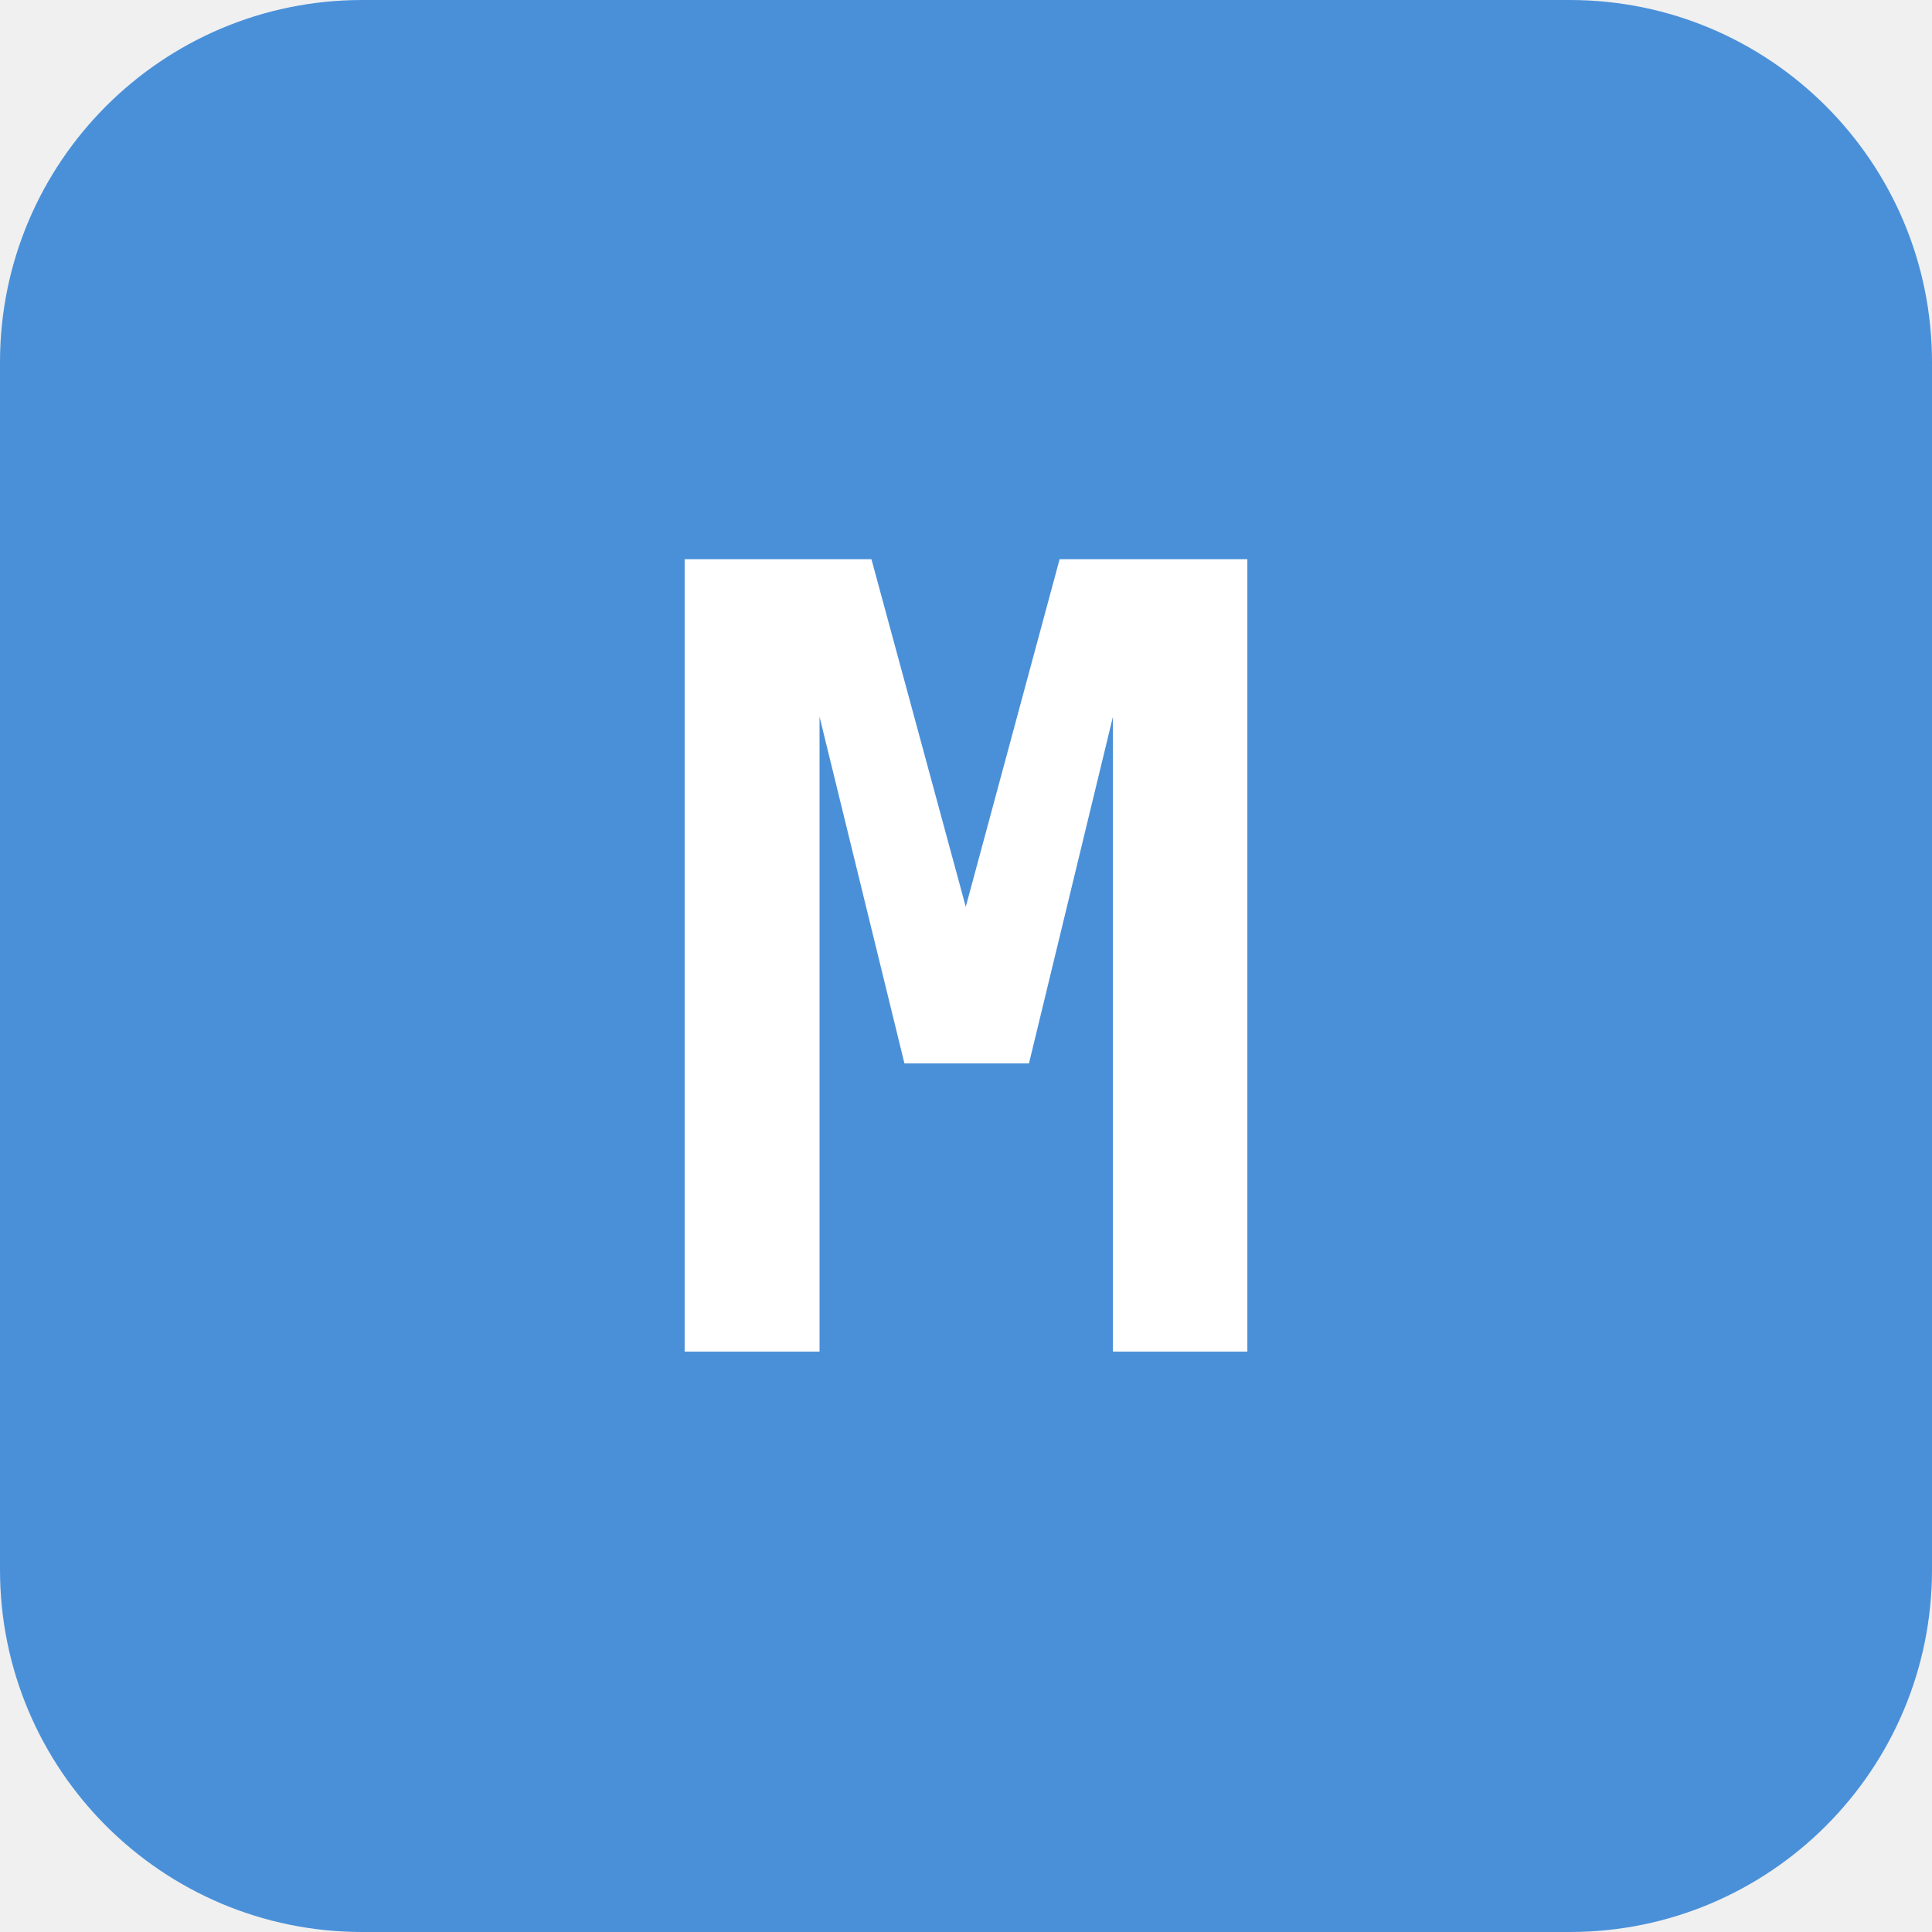
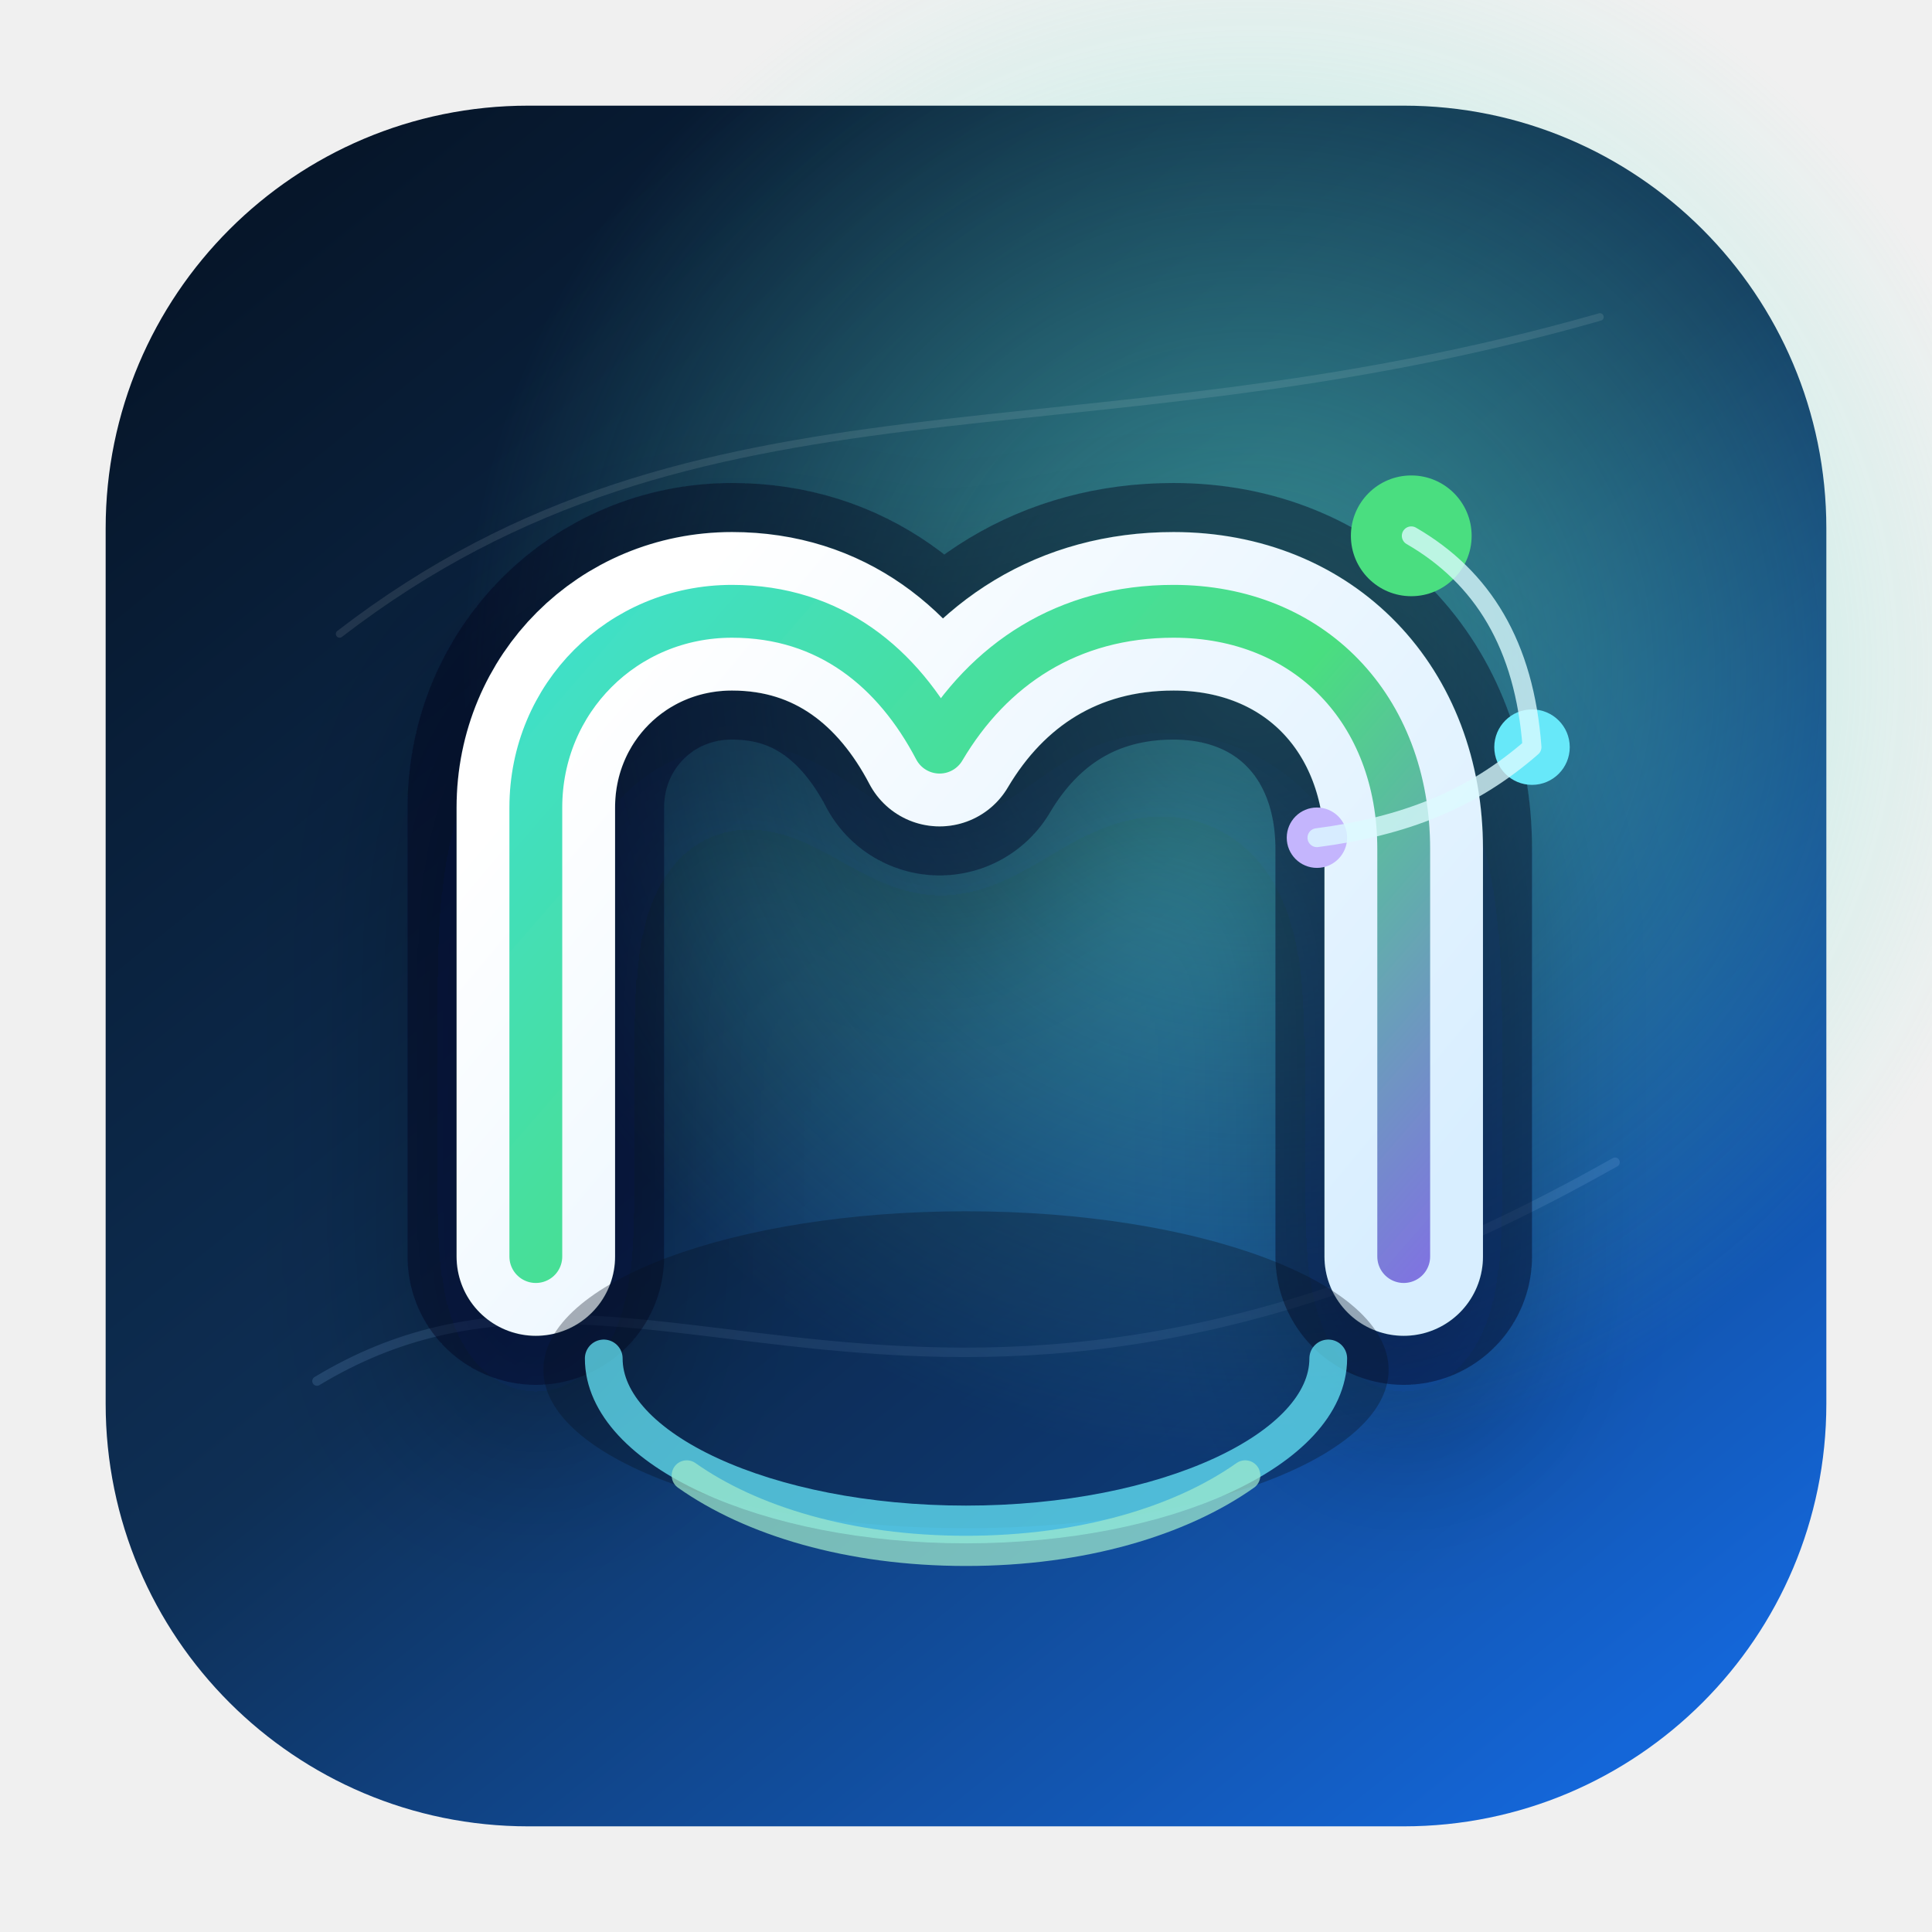
- <svg xmlns="http://www.w3.org/2000/svg" viewBox="0 0 64 64" width="64" height="64">
-   <rect width="64" height="64" rx="12" fill="#4A90D9" />
-   <text x="50%" y="54%" font-family="monospace" font-size="36" font-weight="bold" fill="white" text-anchor="middle" dominant-baseline="middle">M</text>
+ <svg xmlns="http://www.w3.org/2000/svg" viewBox="0 0 512 512" role="img" aria-labelledby="title desc">
+   <defs>
+     <linearGradient id="surface" x1="86" y1="46" x2="426" y2="466" gradientUnits="userSpaceOnUse">
+       <stop offset="0" stop-color="#06162A" />
+       <stop offset="0.48" stop-color="#0E2F55" />
+       <stop offset="1" stop-color="#1466D8" />
+     </linearGradient>
+     <linearGradient id="accent" x1="142" y1="154" x2="388" y2="368" gradientUnits="userSpaceOnUse">
+       <stop offset="0" stop-color="#40E0D0" />
+       <stop offset="0.52" stop-color="#4ADE80" />
+       <stop offset="1" stop-color="#8B5CF6" />
+     </linearGradient>
+     <linearGradient id="whiteGlow" x1="158" y1="184" x2="354" y2="348" gradientUnits="userSpaceOnUse">
+       <stop offset="0" stop-color="#FFFFFF" />
+       <stop offset="1" stop-color="#D8EEFF" />
+     </linearGradient>
+     <radialGradient id="halo" cx="0" cy="0" r="1" gradientTransform="matrix(210 0 0 210 332 178)" gradientUnits="userSpaceOnUse">
+       <stop stop-color="#5EEAD4" stop-opacity="0.55" />
+       <stop offset="1" stop-color="#5EEAD4" stop-opacity="0" />
+     </radialGradient>
+     <filter id="shadow" x="22" y="18" width="468" height="486" color-interpolation-filters="sRGB" filterUnits="userSpaceOnUse">
+       <feDropShadow dx="0" dy="22" stdDeviation="22" flood-color="#020617" flood-opacity="0.34" />
+     </filter>
+   </defs>
+   <rect x="28" y="28" width="456" height="456" rx="112" fill="url(#surface)" />
+   <circle cx="332" cy="178" r="210" fill="url(#halo)" />
+   <path d="M84 366C170 314 244 412 428 308" fill="none" stroke="#93C5FD" stroke-width="2.5" stroke-linecap="round" opacity="0.16" />
+   <path d="M90 168C186 94 284 124 424 84" fill="none" stroke="#FFFFFF" stroke-width="2" stroke-linecap="round" opacity="0.10" />
+   <g filter="url(#shadow)">
+     <path d="M142 333V214c0-29 23-52 52-52 26 0 44 15 55 36 13-22 34-36 62-36 36 0 61 26 61 63v108" fill="none" stroke="#06101F" stroke-width="68" stroke-linecap="round" stroke-linejoin="round" opacity="0.42" />
+     <path d="M142 333V214c0-29 23-52 52-52 26 0 44 15 55 36 13-22 34-36 62-36 36 0 61 26 61 63v108" fill="none" stroke="url(#whiteGlow)" stroke-width="42" stroke-linecap="round" stroke-linejoin="round" />
+     <path d="M142 333V214c0-29 23-52 52-52 26 0 44 15 55 36 13-22 34-36 62-36 36 0 61 26 61 63v108" fill="none" stroke="url(#accent)" stroke-width="14" stroke-linecap="round" stroke-linejoin="round" />
+   </g>
+   <g opacity="0.95">
+     <ellipse cx="256" cy="363" rx="112" ry="42" fill="#06101F" opacity="0.34" />
+     <path d="M160 360c0 24 43 44 96 44s96-20 96-44" fill="none" stroke="#67E8F9" stroke-width="10" stroke-linecap="round" opacity="0.78" />
+     <path d="M182 391c17 12 43 20 74 20s57-8 74-20" fill="none" stroke="#A7F3D0" stroke-width="8" stroke-linecap="round" opacity="0.72" />
+   </g>
+   <g>
+     <circle cx="374" cy="142" r="16" fill="#4ADE80" />
+     <circle cx="406" cy="198" r="10" fill="#67E8F9" />
+     <circle cx="349" cy="222" r="8" fill="#C4B5FD" />
+     <path d="M374 142c19 11 30 29 32 56M406 198c-16 14-34 21-57 24" fill="none" stroke="#DDFBFF" stroke-width="5" stroke-linecap="round" opacity="0.78" />
+   </g>
</svg>
